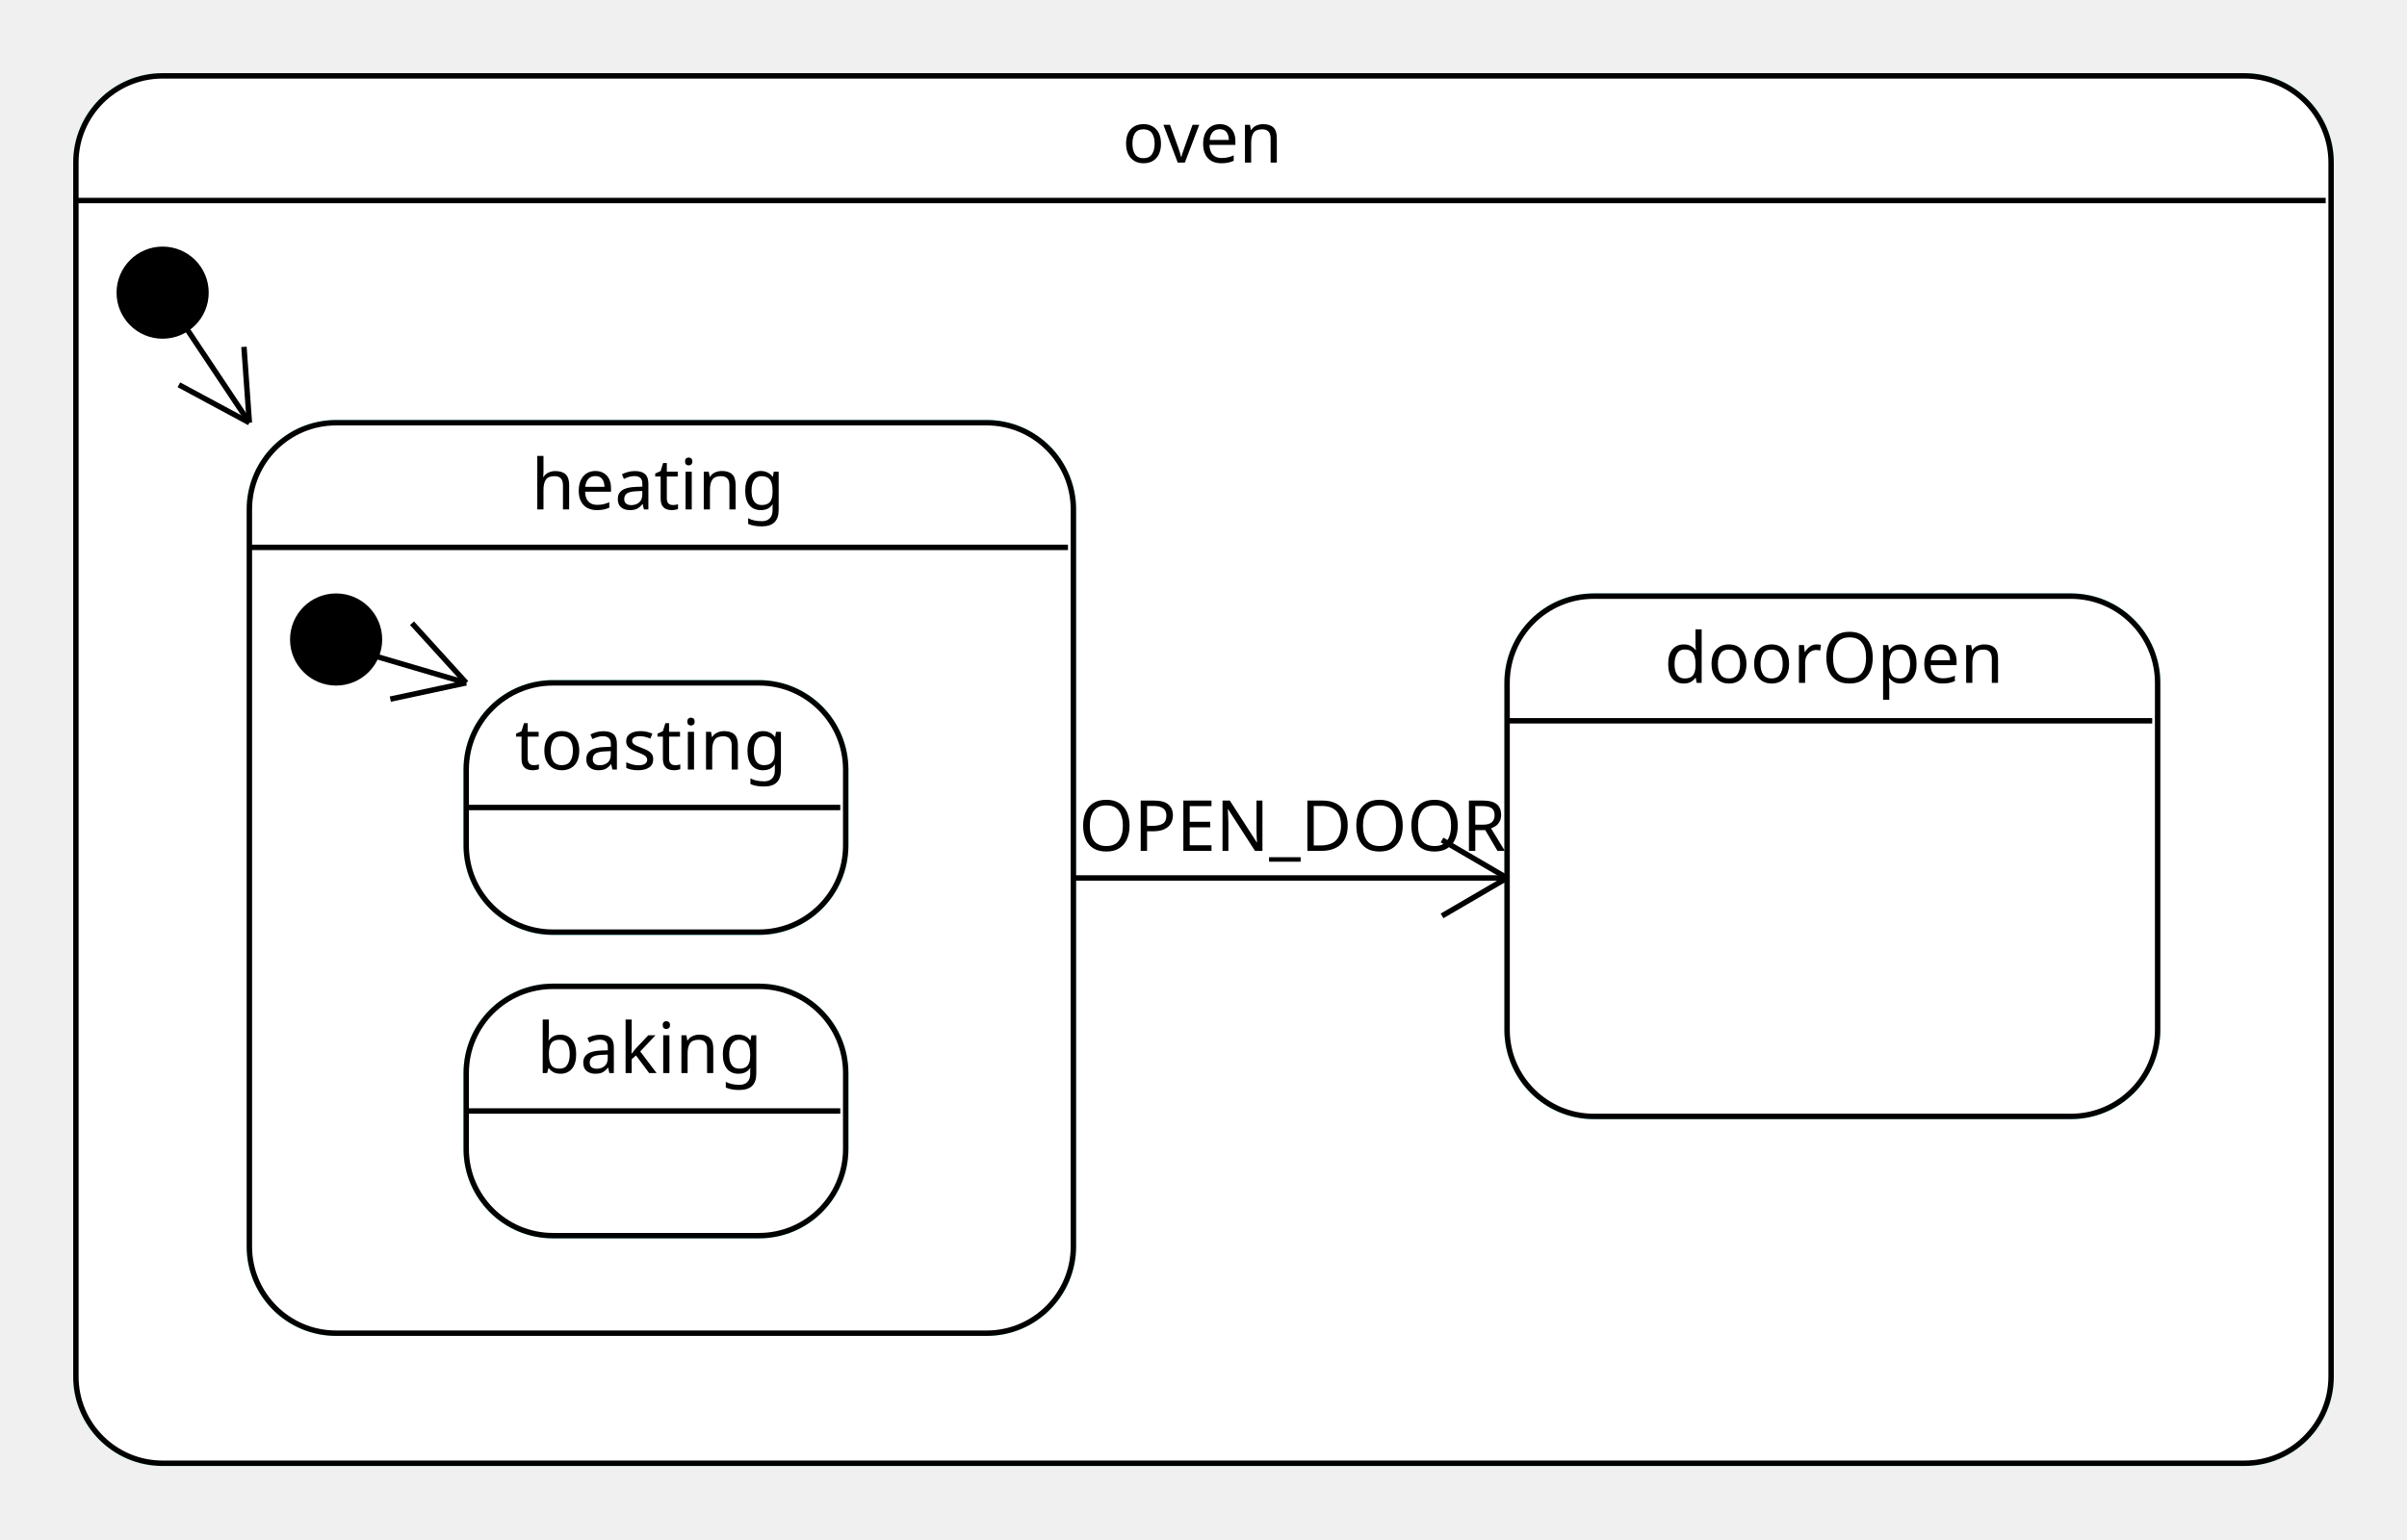
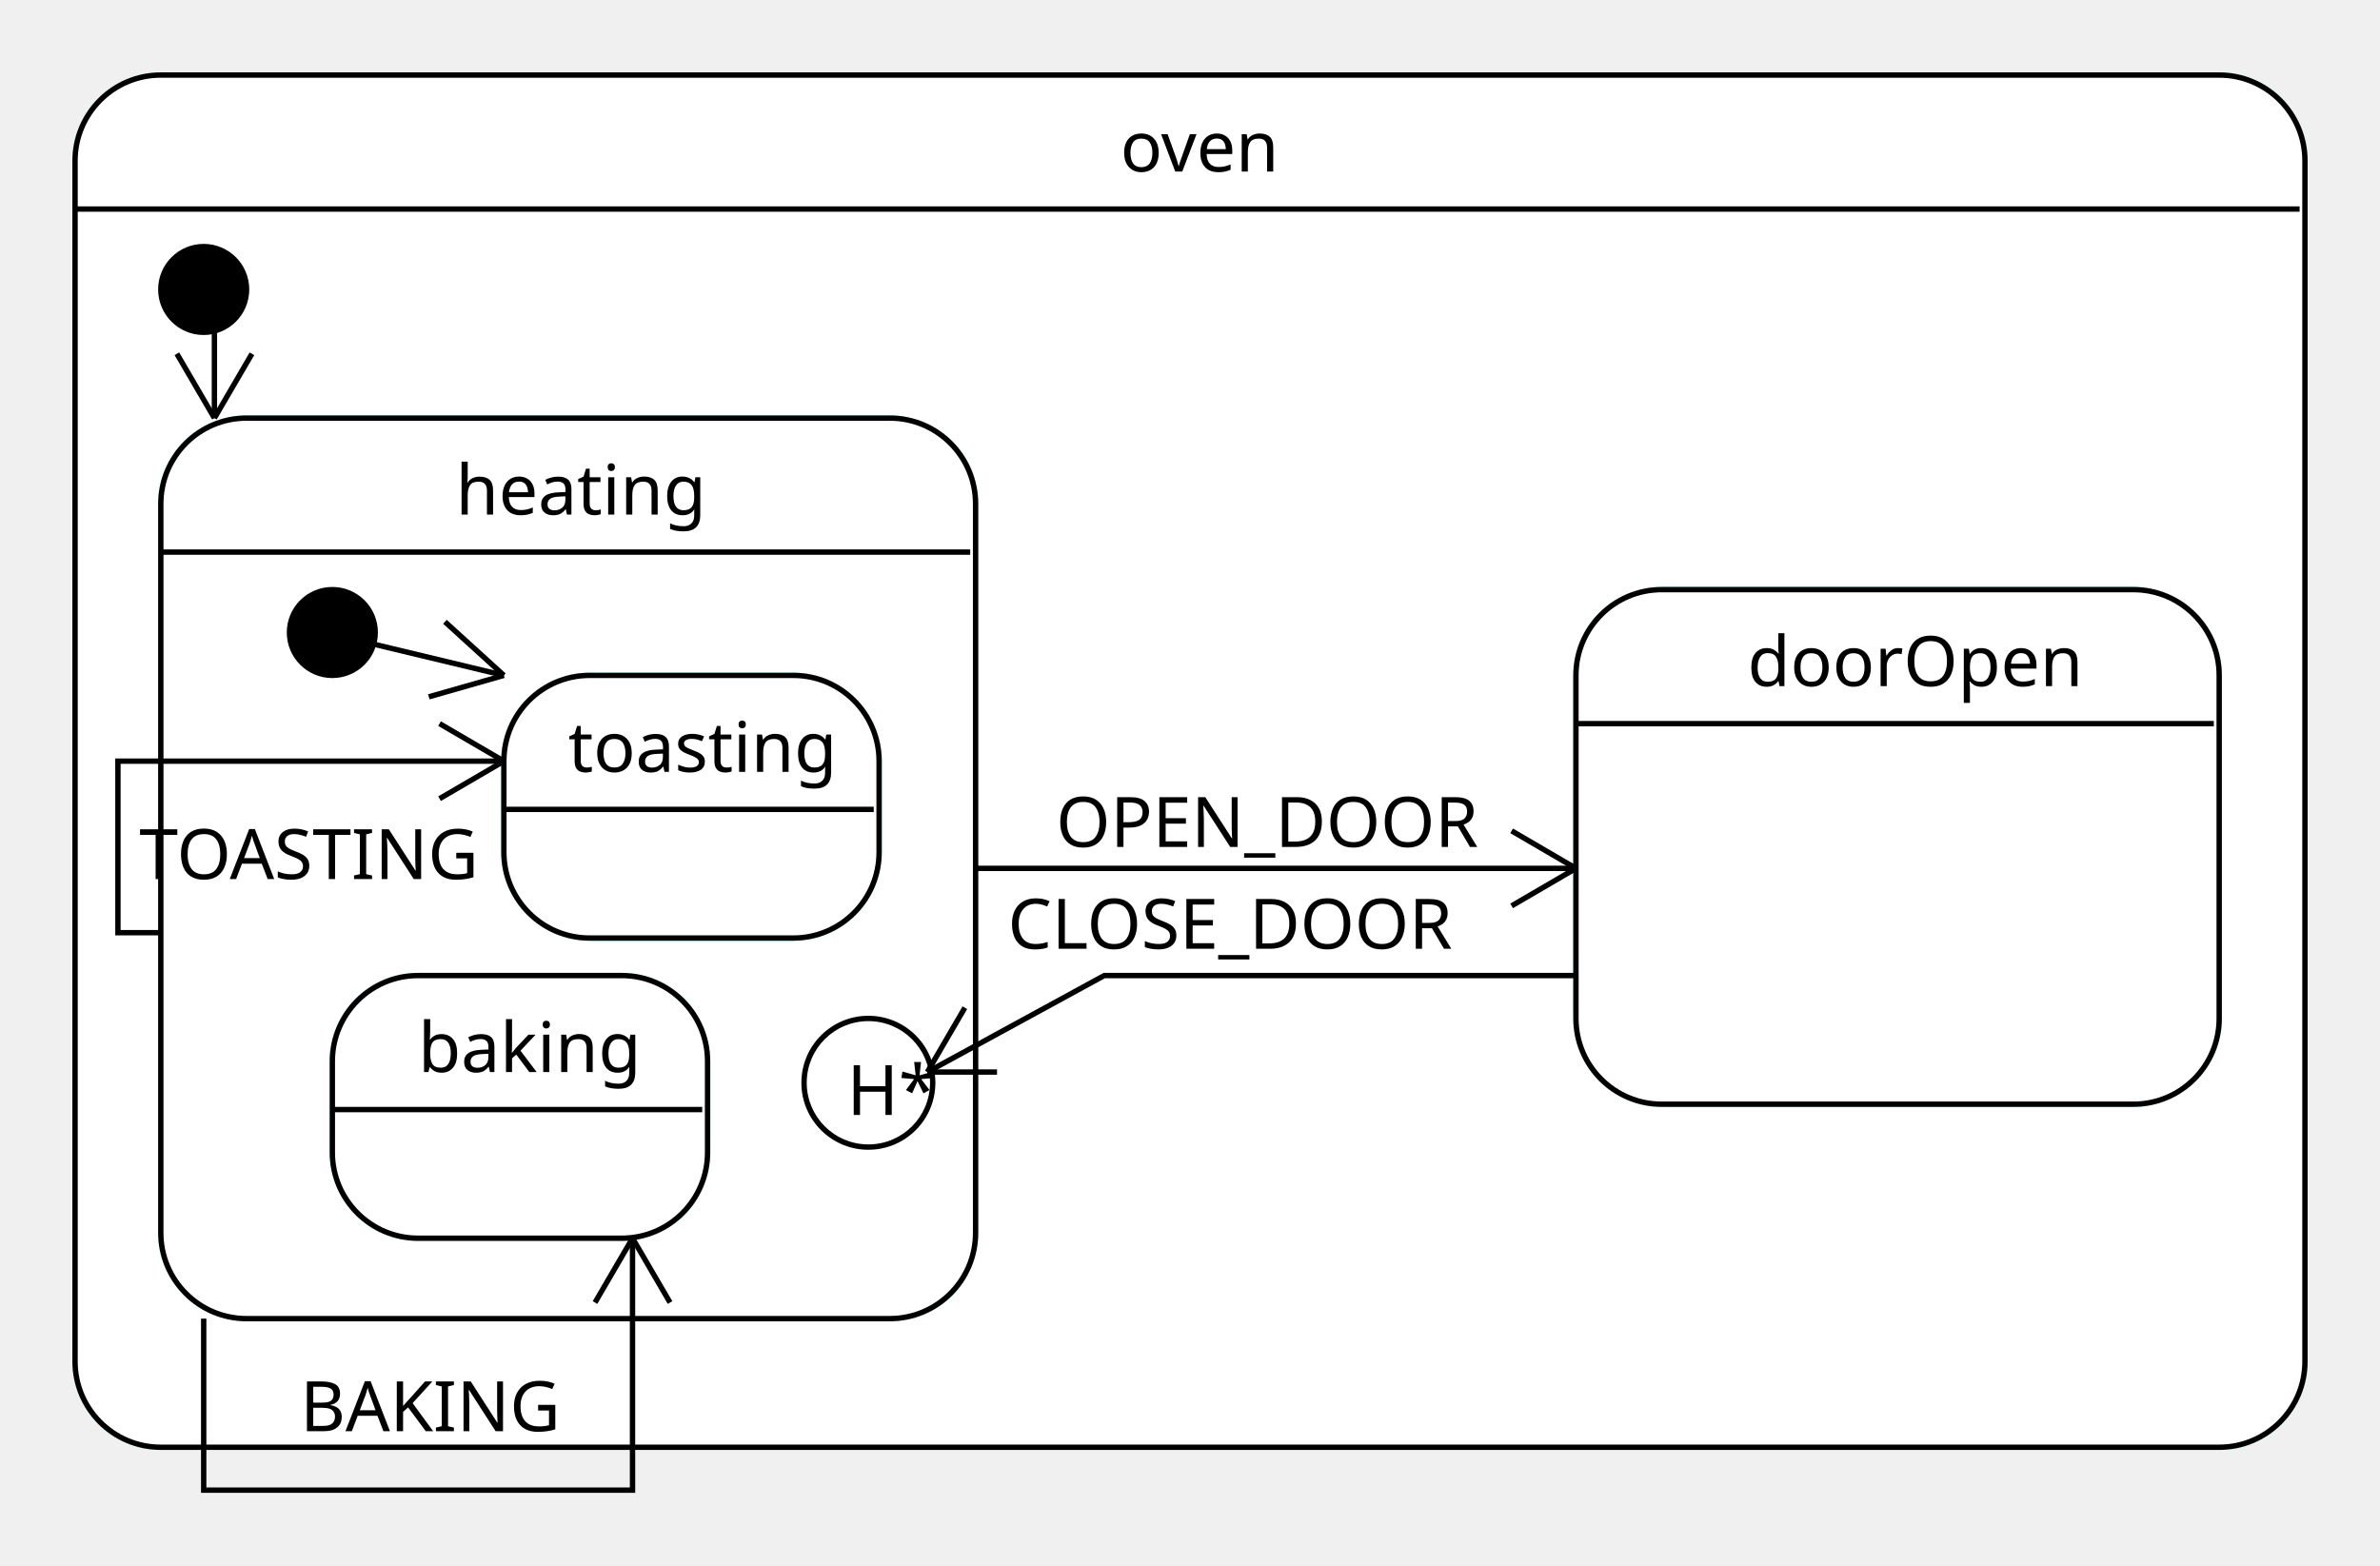
- <svg xmlns="http://www.w3.org/2000/svg" height="284" version="1.1" width="444">
+ <svg xmlns="http://www.w3.org/2000/svg" height="292" version="1.1" width="444">
  <rect fill="#00ffff" height="256" rx="16" ry="16" stroke="#00ffff" stroke-width="1" width="416" x="14" y="14" />
  <rect fill="#ffffff" height="256" rx="16" ry="16" stroke="#ffffff" stroke-width="1" width="416" x="14" y="14" />
  <rect fill="#ffffff" height="256" rx="16" ry="16" stroke="#000000" stroke-width="1" width="416" x="14" y="14" />
-   <text font-family="Lucida Grande" font-size="13" x="207" y="30">
+   <text font-family="Dialog" font-size="13" x="209" y="32">
oven</text>
-   <line fill="#000000" stroke="#000000" stroke-width="1" x1="14" x2="429" y1="37" y2="37" />
-   <rect fill="#00ffff" height="96" rx="16" ry="16" stroke="#00ffff" stroke-width="1" width="120" x="278" y="110" />
-   <rect fill="#ffffff" height="96" rx="16" ry="16" stroke="#ffffff" stroke-width="1" width="120" x="278" y="110" />
-   <rect fill="#ffffff" height="96" rx="16" ry="16" stroke="#000000" stroke-width="1" width="120" x="278" y="110" />
-   <text font-family="Lucida Grande" font-size="13" x="307" y="126">
+   <line fill="#000000" stroke="#000000" stroke-width="1" x1="14" x2="429" y1="39" y2="39" />
+   <rect fill="#00ffff" height="96" rx="16" ry="16" stroke="#00ffff" stroke-width="1" width="120" x="294" y="110" />
+   <rect fill="#ffffff" height="96" rx="16" ry="16" stroke="#ffffff" stroke-width="1" width="120" x="294" y="110" />
+   <rect fill="#ffffff" height="96" rx="16" ry="16" stroke="#000000" stroke-width="1" width="120" x="294" y="110" />
+   <text font-family="Dialog" font-size="13" x="326" y="128">
doorOpen</text>
-   <line fill="#000000" stroke="#000000" stroke-width="1" x1="278" x2="397" y1="133" y2="133" />
-   <ellipse cx="30" cy="54" fill="#000000" rx="8.0" ry="8.0" stroke="#000000" stroke-width="1" />
-   <rect fill="#00ffff" height="168" rx="16" ry="16" stroke="#00ffff" stroke-width="1" width="152" x="46" y="78" />
-   <rect fill="#ffffff" height="168" rx="16" ry="16" stroke="#ffffff" stroke-width="1" width="152" x="46" y="78" />
-   <rect fill="#ffffff" height="168" rx="16" ry="16" stroke="#000000" stroke-width="1" width="152" x="46" y="78" />
-   <text font-family="Lucida Grande" font-size="13" x="98" y="94">
+   <line fill="#000000" stroke="#000000" stroke-width="1" x1="294" x2="413" y1="135" y2="135" />
+   <ellipse cx="38" cy="54" fill="#000000" rx="8.0" ry="8.0" stroke="#000000" stroke-width="1" />
+   <rect fill="#00ffff" height="168" rx="16" ry="16" stroke="#00ffff" stroke-width="1" width="152" x="30" y="78" />
+   <rect fill="#ffffff" height="168" rx="16" ry="16" stroke="#ffffff" stroke-width="1" width="152" x="30" y="78" />
+   <rect fill="#ffffff" height="168" rx="16" ry="16" stroke="#000000" stroke-width="1" width="152" x="30" y="78" />
+   <text font-family="Dialog" font-size="13" x="85" y="96">
heating</text>
-   <line fill="#000000" stroke="#000000" stroke-width="1" x1="46" x2="197" y1="101" y2="101" />
-   <polyline fill="none" points="34,60 46,78" stroke="#000000" stroke-width="1" />
-   <line fill="#000000" stroke="#000000" stroke-width="1" x1="33" x2="46" y1="71" y2="78" />
-   <line fill="#000000" stroke="#000000" stroke-width="1" x1="45" x2="46" y1="64" y2="78" />
-   <rect fill="#00ffff" height="46" rx="16" ry="16" stroke="#00ffff" stroke-width="1" width="70" x="86" y="126" />
-   <rect fill="#ffffff" height="46" rx="16" ry="16" stroke="#ffffff" stroke-width="1" width="70" x="86" y="126" />
-   <rect fill="#ffffff" height="46" rx="16" ry="16" stroke="#000000" stroke-width="1" width="70" x="86" y="126" />
-   <text font-family="Lucida Grande" font-size="13" x="95" y="142">
+   <line fill="#000000" stroke="#000000" stroke-width="1" x1="30" x2="181" y1="103" y2="103" />
+   <polyline fill="none" points="40,61 40,78" stroke="#000000" stroke-width="1" />
+   <line fill="#000000" stroke="#000000" stroke-width="1" x1="33" x2="40" y1="66" y2="78" />
+   <line fill="#000000" stroke="#000000" stroke-width="1" x1="47" x2="40" y1="66" y2="78" />
+   <rect fill="#00ffff" height="49" rx="16" ry="16" stroke="#00ffff" stroke-width="1" width="70" x="94" y="126" />
+   <rect fill="#ffffff" height="49" rx="16" ry="16" stroke="#ffffff" stroke-width="1" width="70" x="94" y="126" />
+   <rect fill="#ffffff" height="49" rx="16" ry="16" stroke="#000000" stroke-width="1" width="70" x="94" y="126" />
+   <text font-family="Dialog" font-size="13" x="106" y="144">
toasting</text>
-   <line fill="#000000" stroke="#000000" stroke-width="1" x1="86" x2="155" y1="149" y2="149" />
-   <rect fill="#00ffff" height="46" rx="16" ry="16" stroke="#00ffff" stroke-width="1" width="70" x="86" y="182" />
-   <rect fill="#ffffff" height="46" rx="16" ry="16" stroke="#ffffff" stroke-width="1" width="70" x="86" y="182" />
-   <rect fill="#ffffff" height="46" rx="16" ry="16" stroke="#000000" stroke-width="1" width="70" x="86" y="182" />
-   <text font-family="Lucida Grande" font-size="13" x="99" y="198">
+   <line fill="#000000" stroke="#000000" stroke-width="1" x1="94" x2="163" y1="151" y2="151" />
+   <rect fill="#00ffff" height="49" rx="16" ry="16" stroke="#00ffff" stroke-width="1" width="70" x="62" y="182" />
+   <rect fill="#ffffff" height="49" rx="16" ry="16" stroke="#ffffff" stroke-width="1" width="70" x="62" y="182" />
+   <rect fill="#ffffff" height="49" rx="16" ry="16" stroke="#000000" stroke-width="1" width="70" x="62" y="182" />
+   <text font-family="Dialog" font-size="13" x="78" y="200">
baking</text>
-   <line fill="#000000" stroke="#000000" stroke-width="1" x1="86" x2="155" y1="205" y2="205" />
+   <line fill="#000000" stroke="#000000" stroke-width="1" x1="62" x2="131" y1="207" y2="207" />
  <ellipse cx="62" cy="118" fill="#000000" rx="8.0" ry="8.0" stroke="#000000" stroke-width="1" />
-   <polyline fill="none" points="69,121 86,126" stroke="#000000" stroke-width="1" />
-   <line fill="#000000" stroke="#000000" stroke-width="1" x1="72" x2="86" y1="129" y2="126" />
-   <line fill="#000000" stroke="#000000" stroke-width="1" x1="76" x2="86" y1="115" y2="126" />
-   <polyline fill="none" points="198,162 278,162" stroke="#000000" stroke-width="1" />
-   <line fill="#000000" stroke="#000000" stroke-width="1" x1="266" x2="278" y1="169" y2="162" />
-   <line fill="#000000" stroke="#000000" stroke-width="1" x1="266" x2="278" y1="155" y2="162" />
-   <text font-family="Lucida Grande" font-size="13" x="199" y="157">
+   <polyline fill="none" points="69,120 94,126" stroke="#000000" stroke-width="1" />
+   <line fill="#000000" stroke="#000000" stroke-width="1" x1="80" x2="94" y1="130" y2="126" />
+   <line fill="#000000" stroke="#000000" stroke-width="1" x1="83" x2="94" y1="116" y2="126" />
+   <polyline fill="none" points="182,162 294,162" stroke="#000000" stroke-width="1" />
+   <line fill="#000000" stroke="#000000" stroke-width="1" x1="282" x2="294" y1="169" y2="162" />
+   <line fill="#000000" stroke="#000000" stroke-width="1" x1="282" x2="294" y1="155" y2="162" />
+   <text font-family="Dialog" font-size="13" x="197" y="158">
OPEN_DOOR</text>
+   <ellipse cx="162" cy="202" fill="#000000" rx="12.0" ry="12.0" stroke="#000000" stroke-width="1" />
+   <ellipse cx="162" cy="202" fill="#ffffff" rx="11.0" ry="11.0" stroke="#ffffff" stroke-width="1" />
+   <text font-family="Dialog" font-size="13" x="158" y="208">
+ H*</text>
+   <polyline fill="none" points="294,182 206,182 173,200" stroke="#000000" stroke-width="1" />
+   <line fill="#000000" stroke="#000000" stroke-width="1" x1="180" x2="173" y1="188" y2="200" />
+   <line fill="#000000" stroke="#000000" stroke-width="1" x1="186" x2="173" y1="200" y2="200" />
+   <text font-family="Dialog" font-size="13" x="188" y="177">
+ CLOSE_DOOR</text>
+   <polyline fill="none" points="294,198 294,198" stroke="#000000" stroke-width="1" />
+   <polyline fill="none" points="38,246 38,278 118,278 118,231" stroke="#000000" stroke-width="1" />
+   <line fill="#000000" stroke="#000000" stroke-width="1" x1="125" x2="118" y1="243" y2="231" />
+   <line fill="#000000" stroke="#000000" stroke-width="1" x1="111" x2="118" y1="243" y2="231" />
+   <text font-family="Dialog" font-size="13" x="56" y="267">
+ BAKING</text>
+   <polyline fill="none" points="30,174 22,174 22,142 94,142" stroke="#000000" stroke-width="1" />
+   <line fill="#000000" stroke="#000000" stroke-width="1" x1="82" x2="94" y1="149" y2="142" />
+   <line fill="#000000" stroke="#000000" stroke-width="1" x1="82" x2="94" y1="135" y2="142" />
+   <text font-family="Dialog" font-size="13" x="26" y="164">
+ TOASTING</text>
</svg>
